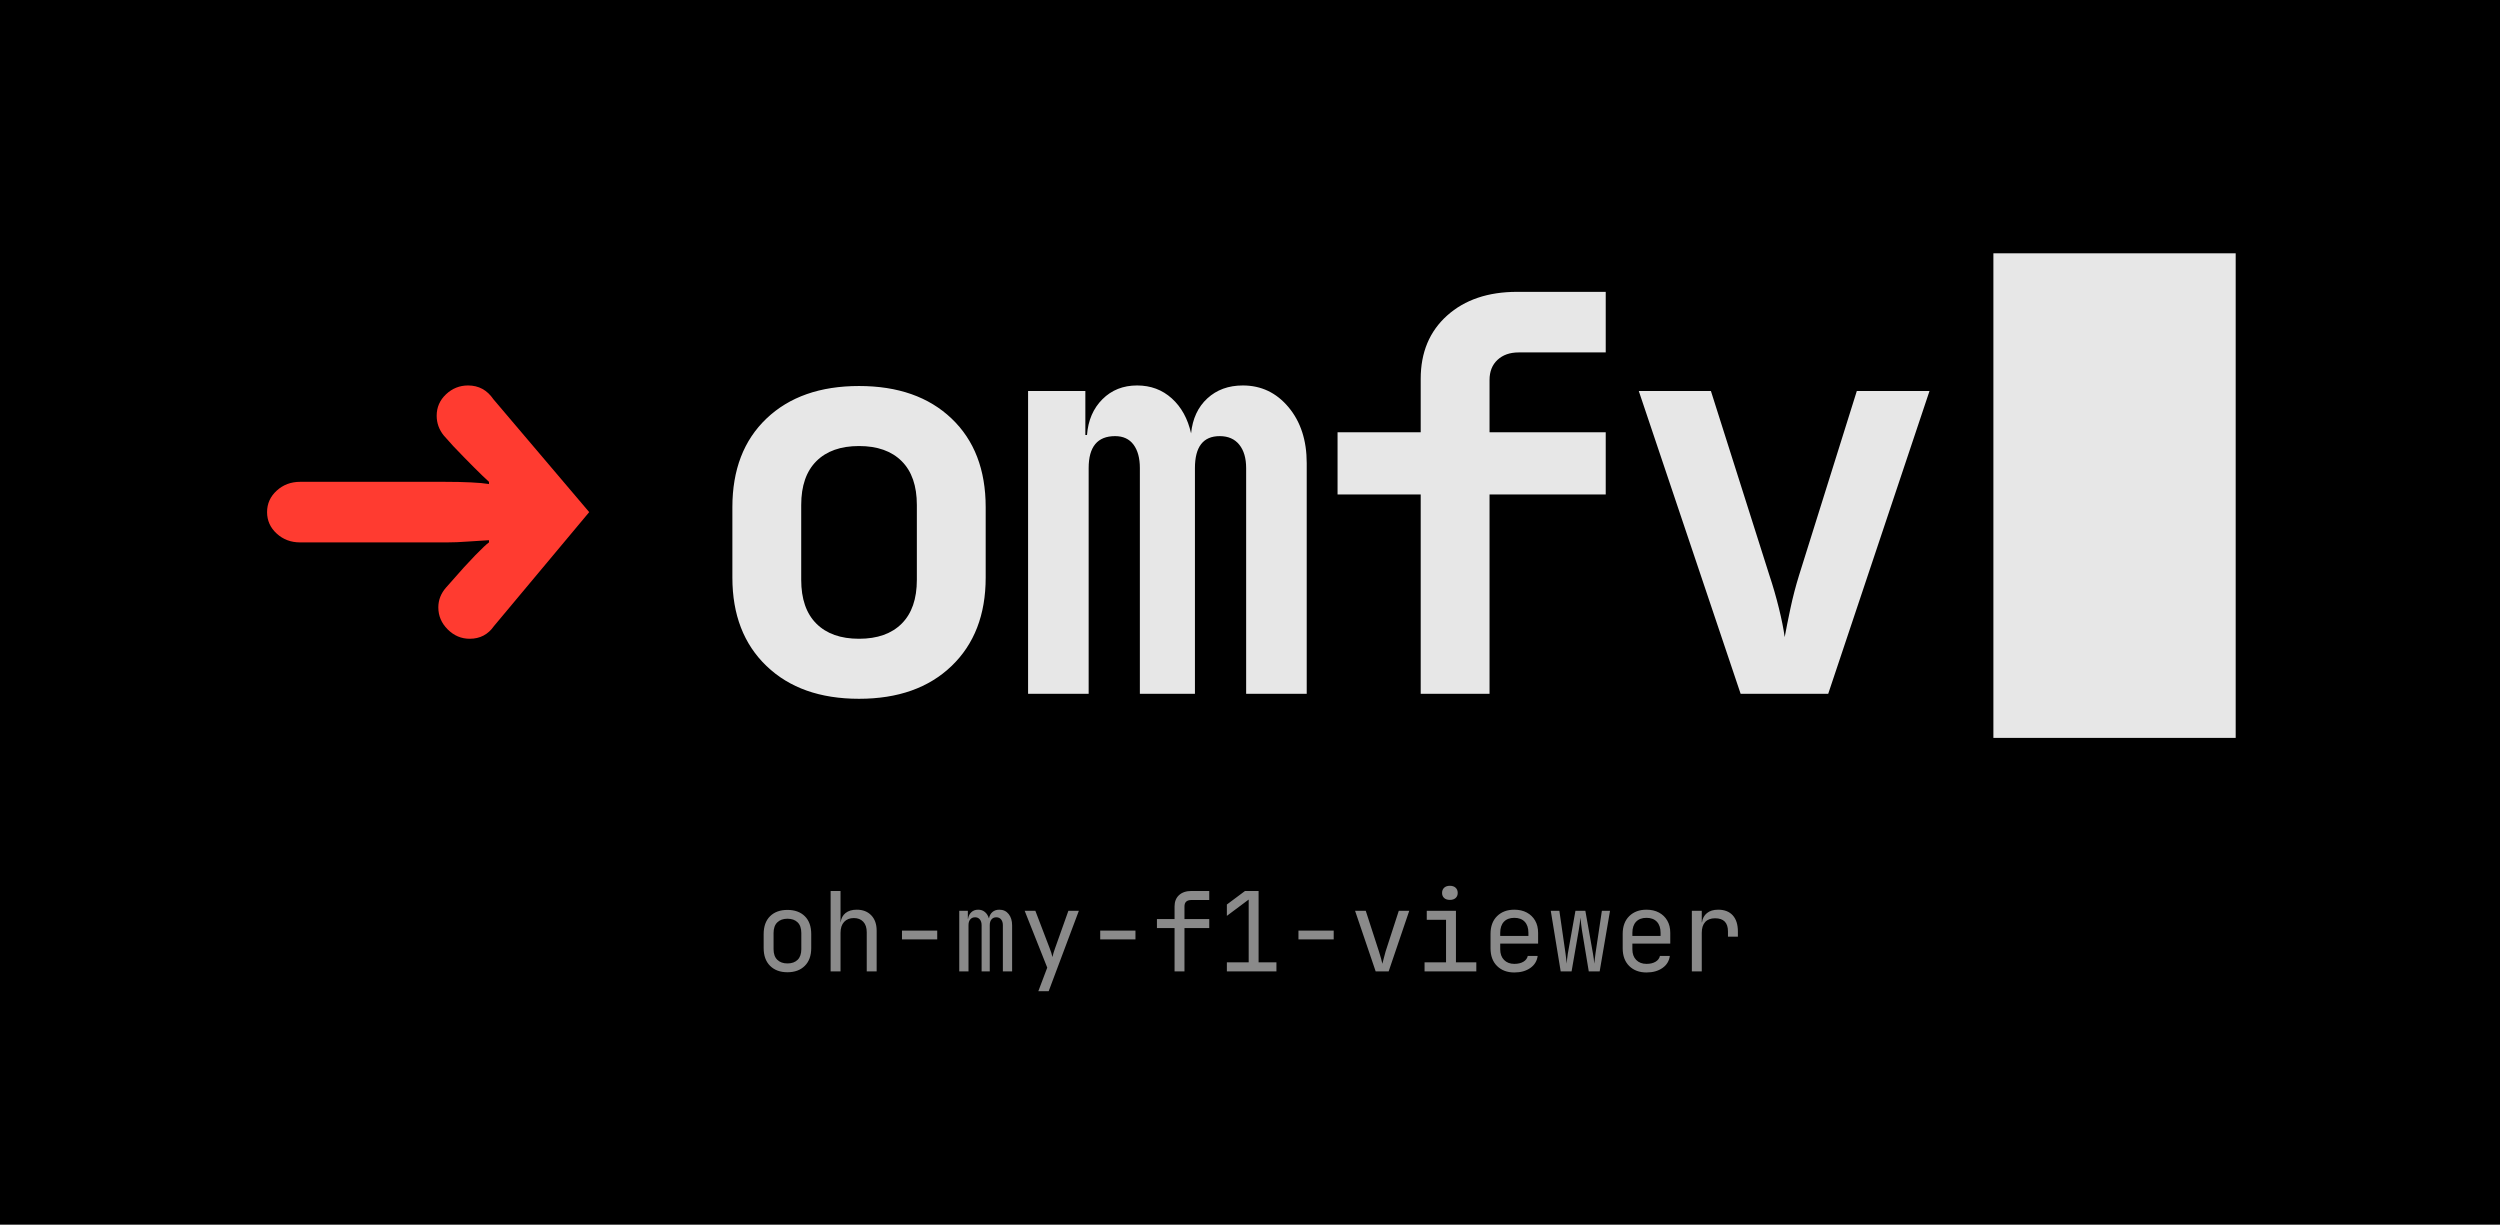
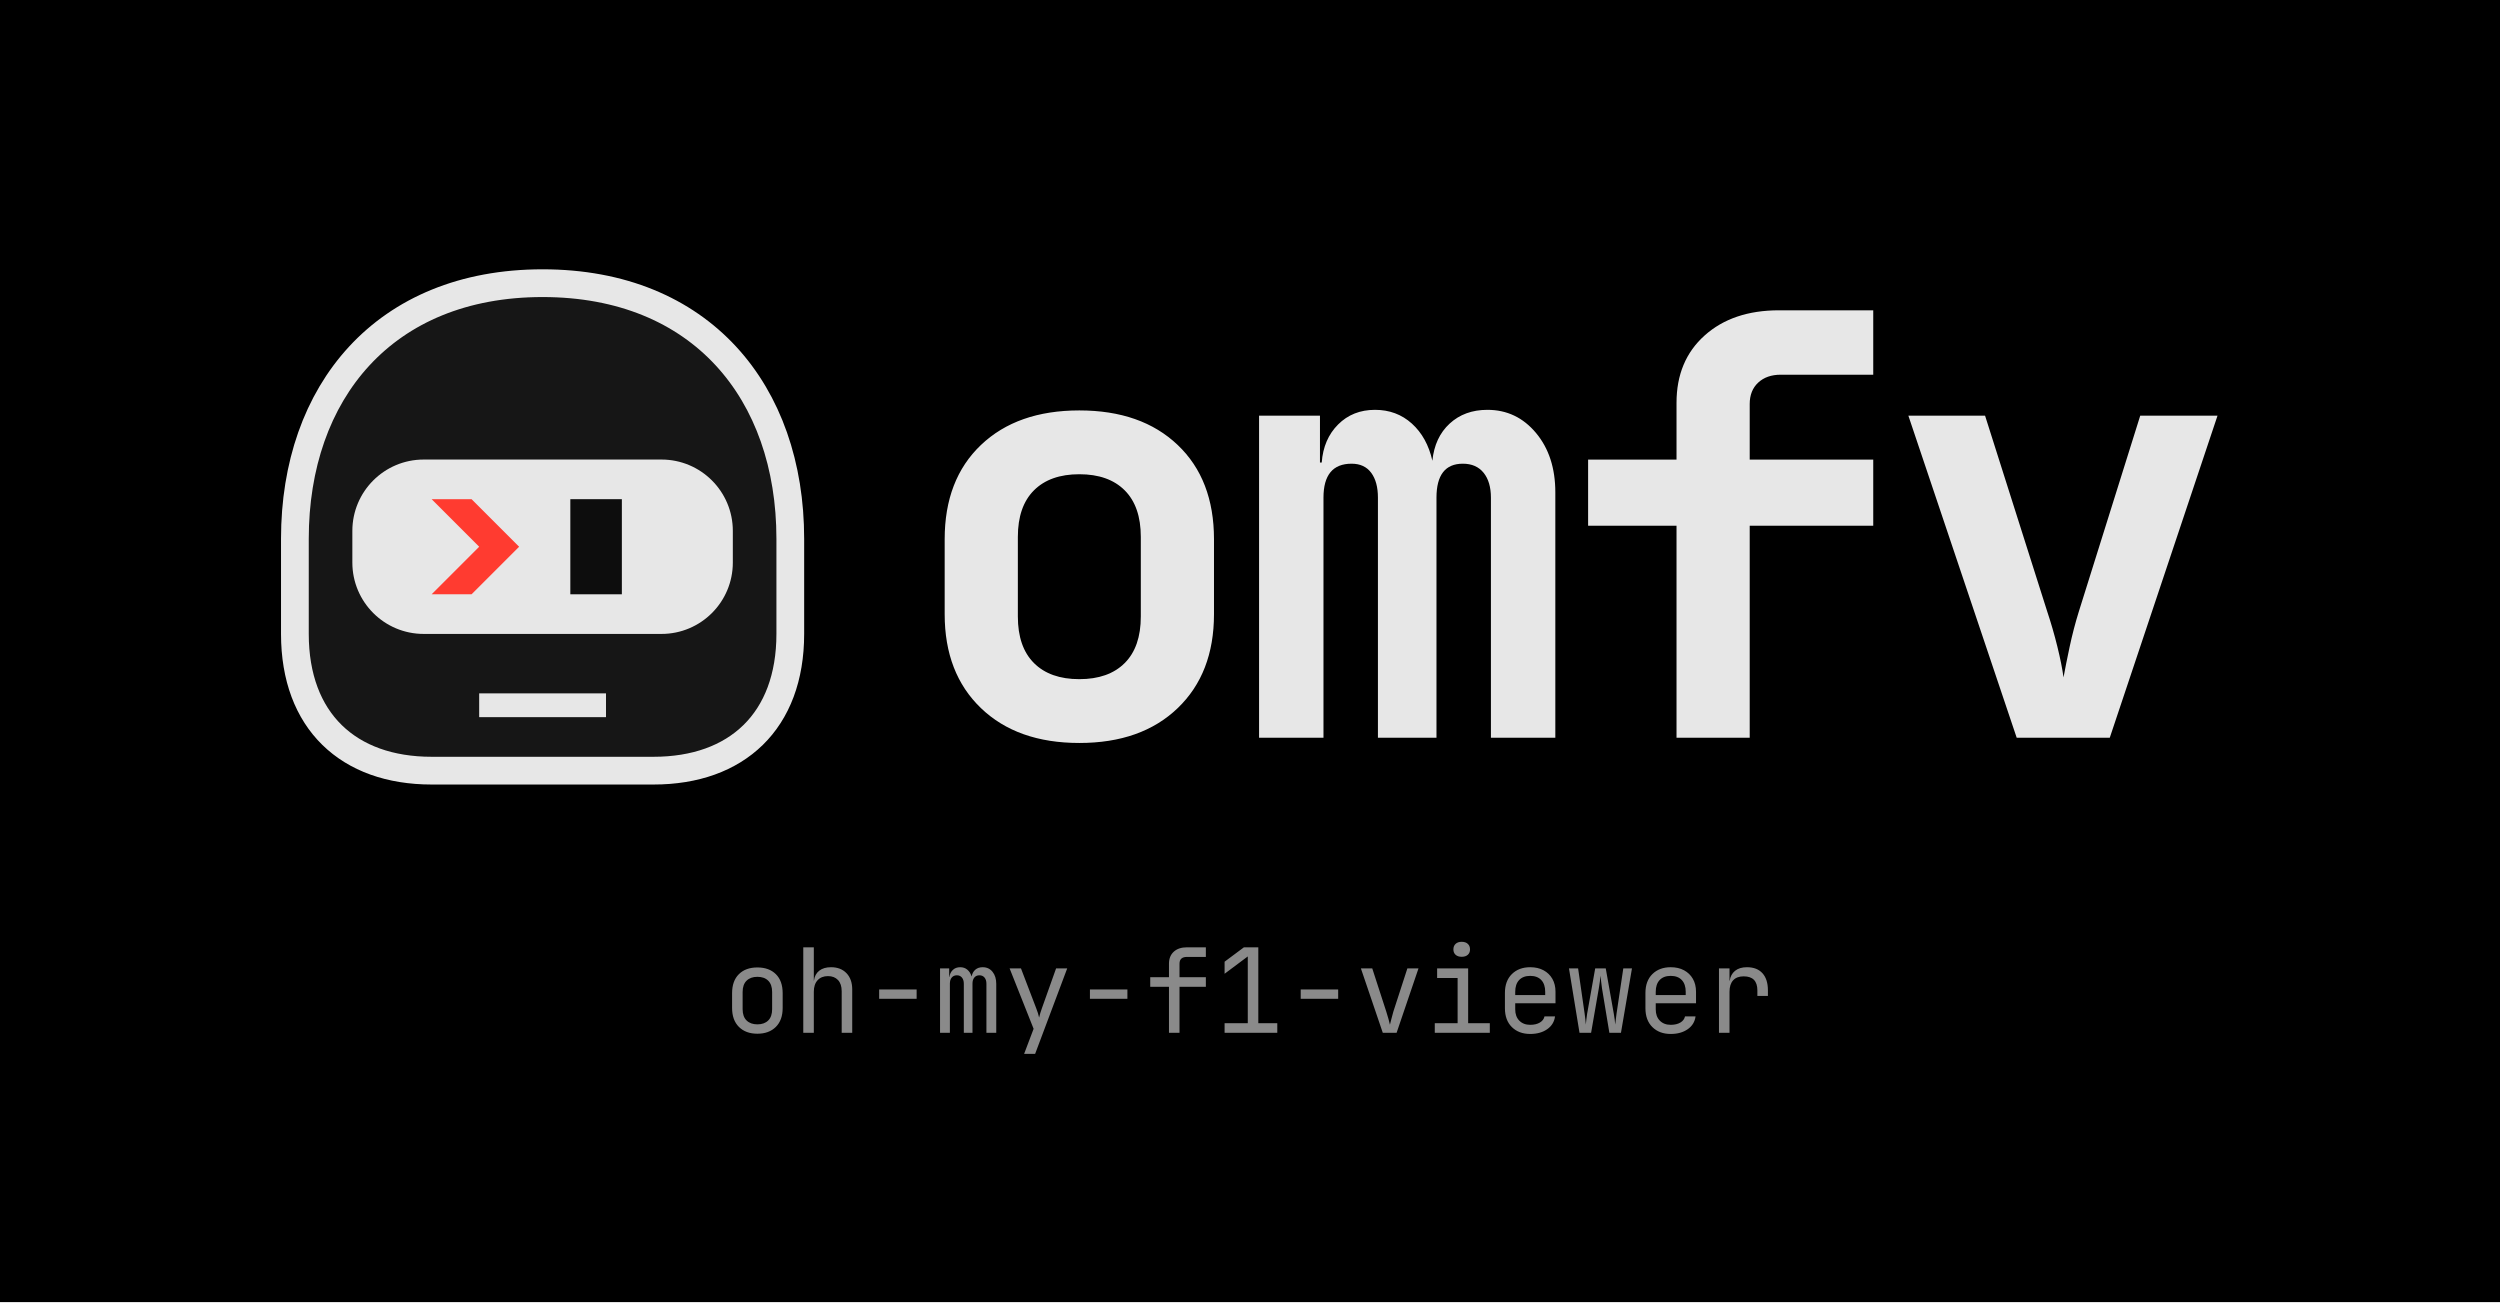
- <svg xmlns="http://www.w3.org/2000/svg" width="454" height="222.4" viewBox="0 0 454 222.4" role="img" aria-label="OMFV, oh-my-f1-viewer">
-   <rect width="454" height="222.4" fill="#000000" />
-   <path fill="#ff3b30" d="M85.30 116.00Q83.00 116.00 81.30 114.30Q79.60 112.60 79.60 110.30Q79.60 108.30 81.00 106.70L81.80 105.80Q84.40 102.80 86.30 100.85Q88.20 98.90 88.80 98.50L88.80 98.10Q86.90 98.20 84.90 98.35Q82.90 98.50 81.20 98.50L54.50 98.50Q52.00 98.50 50.25 96.90Q48.50 95.30 48.50 93.00Q48.50 90.70 50.25 89.10Q52.00 87.50 54.50 87.50L80.80 87.50Q83.40 87.50 85.50 87.60Q87.60 87.70 88.80 87.90L88.80 87.50Q87.80 86.60 86.05 84.85Q84.30 83.10 82.30 81.00L80.60 79.10Q79.30 77.50 79.30 75.50Q79.30 73.20 81.00 71.60Q82.70 70.00 85.00 70.00Q87.90 70.00 89.60 72.50L107.00 93.00L89.70 113.70Q88.10 116.00 85.30 116.00Z" />
-   <path fill="#e7e7e7" d="M156.00 126.90Q145.40 126.90 139.20 120.95Q133.00 115.00 133.00 104.90L133.00 92.10Q133.00 81.90 139.20 76.00Q145.40 70.10 156.00 70.10Q166.60 70.10 172.80 76.00Q179.00 81.90 179.00 92.10L179.00 104.90Q179.00 115.00 172.80 120.95Q166.60 126.90 156.00 126.90ZM156.00 116.00Q161.00 116.00 163.75 113.25Q166.50 110.50 166.50 105.30L166.50 91.70Q166.50 86.50 163.75 83.75Q161.00 81.00 156.00 81.00Q151.00 81.00 148.25 83.75Q145.50 86.50 145.50 91.70L145.50 105.30Q145.50 110.50 148.25 113.25Q151.00 116.00 156.00 116.00ZM186.70 126.00L186.70 71.00L197.10 71.00L197.10 79.00L197.40 79.00Q197.70 75.00 200.20 72.50Q202.70 70.00 206.50 70.00Q210.20 70.00 212.80 72.35Q215.40 74.70 216.30 78.70Q216.70 74.70 219.25 72.35Q221.80 70.00 225.70 70.00Q230.70 70.00 234.00 73.95Q237.30 77.90 237.30 84.10L237.30 126.00L226.30 126.00L226.30 85.00Q226.30 82.30 225.05 80.75Q223.80 79.20 221.50 79.20Q217.00 79.20 217.00 85.00L217.00 126.00L207.00 126.00L207.00 85.00Q207.00 82.30 205.85 80.75Q204.70 79.20 202.50 79.20Q197.70 79.20 197.70 85.00L197.70 126.00L186.70 126.00ZM258.00 126.00L258.00 89.80L242.90 89.80L242.90 78.50L258.00 78.50L258.00 68.80Q258.00 61.60 262.80 57.30Q267.60 53.00 275.50 53.00L291.60 53.00L291.60 64.00L275.80 64.00Q273.40 64.00 271.95 65.35Q270.50 66.70 270.50 69.00L270.50 78.50L291.60 78.50L291.60 89.80L270.50 89.80L270.50 126.00L258.00 126.00ZM316.10 126.00L297.60 71.00L310.70 71.00L321.30 104.40Q322.30 107.40 323.05 110.45Q323.80 113.50 324.10 115.70Q324.50 113.50 325.15 110.45Q325.80 107.40 326.70 104.50L337.20 71.00L350.40 71.00L332.00 126.00L316.10 126.00Z" />
-   <rect fill="#e7e7e7" x="362.00" y="46.00" width="44" height="88" />
-   <path fill="#8a8a8a" d="M143.00 176.56Q141.02 176.56 139.85 175.40Q138.68 174.24 138.68 172.16L138.68 169.64Q138.68 167.54 139.84 166.39Q141.00 165.24 143.00 165.24Q145.00 165.24 146.16 166.39Q147.32 167.54 147.32 169.64L147.32 172.16Q147.32 174.24 146.15 175.40Q144.98 176.56 143.00 176.56ZM143.00 174.96Q144.18 174.96 144.85 174.30Q145.52 173.64 145.52 172.36L145.52 169.44Q145.52 168.16 144.85 167.50Q144.18 166.84 143.00 166.84Q141.84 166.84 141.16 167.50Q140.48 168.16 140.48 169.44L140.48 172.36Q140.48 173.64 141.16 174.30Q141.84 174.96 143.00 174.96ZM150.84 176.40L150.84 161.80L152.64 161.80L152.64 167.50L152.66 167.50Q152.80 166.40 153.56 165.80Q154.32 165.20 155.58 165.20Q157.24 165.20 158.22 166.22Q159.20 167.24 159.20 169.00L159.20 176.40L157.40 176.40L157.40 169.30Q157.40 168.06 156.77 167.39Q156.14 166.72 155.06 166.72Q153.94 166.72 153.29 167.42Q152.64 168.12 152.64 169.40L152.64 176.40L150.84 176.40ZM163.80 170.60L163.80 169.00L170.20 169.00L170.20 170.60L163.80 170.60ZM174.20 176.40L174.20 165.40L175.76 165.40L175.76 166.86L175.80 166.86Q175.90 166.12 176.39 165.66Q176.88 165.20 177.64 165.20Q178.36 165.20 178.86 165.62Q179.36 166.04 179.58 166.76L179.60 166.76Q179.74 166.04 180.23 165.62Q180.72 165.20 181.48 165.20Q182.54 165.20 183.17 165.99Q183.80 166.78 183.80 168.04L183.80 176.40L182.12 176.40L182.12 168.02Q182.12 167.36 181.80 166.97Q181.48 166.58 180.92 166.58Q180.38 166.58 180.06 166.96Q179.74 167.34 179.74 168.00L179.74 176.40L178.26 176.40L178.26 168.02Q178.26 167.36 177.94 166.97Q177.62 166.58 177.08 166.58Q176.52 166.58 176.20 166.96Q175.88 167.34 175.88 168.00L175.88 176.40L174.20 176.40ZM188.56 180.00L190.18 175.72L186.08 165.40L188.02 165.40L190.62 172.20Q190.78 172.60 190.92 173.04Q191.06 173.48 191.12 173.80Q191.18 173.48 191.32 173.04Q191.46 172.60 191.60 172.20L194.02 165.40L195.92 165.40L190.44 180.00L188.56 180.00ZM199.80 170.60L199.80 169.00L206.20 169.00L206.20 170.60L199.80 170.60ZM213.30 176.40L213.30 168.54L210.10 168.54L210.10 166.90L213.30 166.90L213.30 164.60Q213.30 163.30 214.12 162.55Q214.94 161.80 216.38 161.80L219.60 161.80L219.60 163.44L216.38 163.44Q215.10 163.44 215.10 164.60L215.10 166.90L219.60 166.90L219.60 168.54L215.10 168.54L215.10 176.40L213.30 176.40ZM222.80 176.40L222.80 174.76L226.76 174.76L226.76 163.36L222.80 166.32L222.80 164.26L226.10 161.80L228.56 161.80L228.56 174.76L231.80 174.76L231.80 176.40L222.80 176.40ZM235.80 170.60L235.80 169.00L242.20 169.00L242.20 170.60L235.80 170.60ZM249.82 176.40L246.08 165.40L248.02 165.40L250.42 172.80Q250.64 173.46 250.80 174.07Q250.96 174.68 251.04 175.02Q251.14 174.68 251.28 174.07Q251.42 173.46 251.62 172.80L254.02 165.40L255.92 165.40L252.18 176.40L249.82 176.40ZM258.70 176.40L258.70 174.76L262.60 174.76L262.60 167.04L259.10 167.04L259.10 165.40L264.40 165.40L264.40 174.76L268.10 174.76L268.10 176.40L258.70 176.40ZM263.30 163.42Q262.64 163.42 262.26 163.08Q261.88 162.74 261.88 162.16Q261.88 161.56 262.26 161.21Q262.64 160.86 263.30 160.86Q263.96 160.86 264.34 161.21Q264.72 161.56 264.72 162.16Q264.72 162.74 264.34 163.08Q263.96 163.42 263.30 163.42ZM275.00 176.60Q273.06 176.60 271.87 175.43Q270.68 174.26 270.68 172.20L270.68 169.60Q270.68 167.54 271.87 166.37Q273.06 165.20 275.00 165.20Q276.30 165.20 277.27 165.72Q278.24 166.24 278.78 167.18Q279.32 168.12 279.32 169.40L279.32 171.36L272.44 171.36L272.44 172.40Q272.44 173.62 273.14 174.33Q273.84 175.04 275.00 175.04Q276.00 175.04 276.65 174.65Q277.30 174.26 277.44 173.60L279.24 173.60Q279.06 174.98 277.90 175.79Q276.74 176.60 275.00 176.60ZM272.44 169.96L277.56 169.96L277.56 169.40Q277.56 168.10 276.89 167.39Q276.22 166.68 275.00 166.68Q273.78 166.68 273.11 167.39Q272.44 168.10 272.44 169.40L272.44 169.96ZM283.42 176.40L281.62 165.40L283.18 165.40L284.30 173.16Q284.36 173.60 284.42 174.13Q284.48 174.66 284.50 175.00Q284.54 174.66 284.59 174.13Q284.64 173.60 284.72 173.16L286.10 165.40L287.90 165.40L289.28 173.16Q289.36 173.60 289.43 174.13Q289.50 174.66 289.52 175.00Q289.56 174.66 289.62 174.13Q289.68 173.60 289.74 173.16L290.90 165.40L292.38 165.40L290.50 176.40L288.52 176.40L287.26 168.80Q287.18 168.24 287.11 167.61Q287.04 166.98 287.00 166.64Q286.98 166.98 286.90 167.61Q286.82 168.24 286.72 168.80L285.40 176.40L283.42 176.40ZM299.00 176.60Q297.06 176.60 295.87 175.43Q294.68 174.26 294.68 172.20L294.68 169.60Q294.68 167.54 295.87 166.37Q297.06 165.20 299.00 165.20Q300.30 165.20 301.27 165.72Q302.24 166.24 302.78 167.18Q303.32 168.12 303.32 169.40L303.32 171.36L296.44 171.36L296.44 172.40Q296.44 173.62 297.14 174.33Q297.84 175.04 299.00 175.04Q300.00 175.04 300.65 174.65Q301.30 174.26 301.44 173.60L303.24 173.60Q303.06 174.98 301.90 175.79Q300.74 176.60 299.00 176.60ZM296.44 169.96L301.56 169.96L301.56 169.40Q301.56 168.10 300.89 167.39Q300.22 166.68 299.00 166.68Q297.78 166.68 297.11 167.39Q296.44 168.10 296.44 169.40L296.44 169.96ZM307.24 176.40L307.24 165.40L309.04 165.40L309.04 167.50L309.08 167.50Q309.22 166.44 309.98 165.82Q310.74 165.20 312.02 165.20Q313.74 165.20 314.67 166.23Q315.60 167.26 315.60 169.16L315.60 170.10L313.80 170.10L313.80 169.16Q313.80 166.76 311.46 166.76Q310.28 166.76 309.66 167.44Q309.04 168.12 309.04 169.40L309.04 176.40L307.24 176.40Z" />
+ <svg xmlns="http://www.w3.org/2000/svg" width="427" height="222.4" viewBox="0 0 427 222.4" role="img" aria-label="OMFV, oh-my-f1-viewer">
+   <rect width="427" height="222.4" fill="#000000" />
+   <g transform="translate(27.69 25.69) scale(0.67692)">
+     <path fill="#161616" stroke="#e7e7e7" stroke-width="7" stroke-linejoin="round" d="M96 33.5C136 33.5 158.5 61 158.5 98L158.5 122C158.5 144 145 156.5 124 156.5L68 156.5C47 156.5 33.5 144 33.5 122L33.5 98C33.5 61 56 33.5 96 33.5Z" />
+     <rect fill="#e7e7e7" x="48" y="78" width="96" height="44" rx="18" />
+     <path fill="#ff3b30" d="M68 88L78.08 88L90.08 100L78.08 112L68 112L80 100Z" />
+     <rect fill="#0d0d0d" x="103" y="88" width="13" height="24" />
+     <rect fill="#e7e7e7" x="80" y="137" width="32" height="6" />
+   </g>
+   <path fill="#e7e7e7" d="M184.35 126.90Q173.75 126.90 167.55 120.95Q161.35 115.00 161.35 104.90L161.35 92.10Q161.35 81.90 167.55 76.00Q173.75 70.10 184.35 70.10Q194.95 70.10 201.15 76.00Q207.35 81.90 207.35 92.10L207.35 104.90Q207.35 115.00 201.15 120.95Q194.95 126.90 184.35 126.90ZM184.35 116.00Q189.35 116.00 192.10 113.25Q194.85 110.50 194.85 105.30L194.85 91.70Q194.85 86.50 192.10 83.75Q189.35 81.00 184.35 81.00Q179.35 81.00 176.60 83.75Q173.85 86.50 173.85 91.70L173.85 105.30Q173.85 110.50 176.60 113.25Q179.35 116.00 184.35 116.00ZM215.05 126.00L215.05 71.00L225.45 71.00L225.45 79.00L225.75 79.00Q226.05 75.00 228.55 72.50Q231.05 70.00 234.85 70.00Q238.55 70.00 241.15 72.35Q243.75 74.70 244.65 78.70Q245.05 74.70 247.60 72.35Q250.15 70.00 254.05 70.00Q259.05 70.00 262.35 73.95Q265.65 77.90 265.65 84.10L265.65 126.00L254.65 126.00L254.65 85.00Q254.65 82.30 253.40 80.75Q252.15 79.20 249.85 79.20Q245.35 79.20 245.35 85.00L245.35 126.00L235.35 126.00L235.35 85.00Q235.35 82.30 234.20 80.75Q233.05 79.20 230.85 79.20Q226.05 79.20 226.05 85.00L226.05 126.00L215.05 126.00ZM286.35 126.00L286.35 89.80L271.25 89.80L271.25 78.50L286.35 78.50L286.35 68.80Q286.35 61.60 291.15 57.30Q295.95 53.00 303.85 53.00L319.95 53.00L319.95 64.00L304.15 64.00Q301.75 64.00 300.30 65.35Q298.85 66.70 298.85 69.00L298.85 78.50L319.95 78.50L319.95 89.80L298.85 89.80L298.85 126.00L286.35 126.00ZM344.45 126.00L325.95 71.00L339.05 71.00L349.65 104.40Q350.65 107.40 351.40 110.45Q352.15 113.50 352.45 115.70Q352.85 113.50 353.50 110.45Q354.15 107.40 355.05 104.50L365.55 71.00L378.75 71.00L360.35 126.00L344.45 126.00Z" />
+   <path fill="#8a8a8a" d="M129.36 176.56Q127.38 176.56 126.21 175.40Q125.04 174.24 125.04 172.16L125.04 169.64Q125.04 167.54 126.20 166.39Q127.36 165.24 129.36 165.24Q131.36 165.24 132.52 166.39Q133.68 167.54 133.68 169.64L133.68 172.16Q133.68 174.24 132.51 175.40Q131.34 176.56 129.36 176.56ZM129.36 174.96Q130.54 174.96 131.21 174.30Q131.88 173.64 131.88 172.36L131.88 169.44Q131.88 168.16 131.21 167.50Q130.54 166.84 129.36 166.84Q128.20 166.84 127.52 167.50Q126.84 168.16 126.84 169.44L126.84 172.36Q126.84 173.64 127.52 174.30Q128.20 174.96 129.36 174.96ZM137.20 176.40L137.20 161.80L139.00 161.80L139.00 167.50L139.02 167.50Q139.16 166.40 139.92 165.80Q140.68 165.20 141.94 165.20Q143.60 165.20 144.58 166.22Q145.56 167.24 145.56 169.00L145.56 176.40L143.76 176.40L143.76 169.30Q143.76 168.06 143.13 167.39Q142.50 166.72 141.42 166.72Q140.30 166.72 139.65 167.42Q139.00 168.12 139.00 169.40L139.00 176.40L137.20 176.40ZM150.16 170.60L150.16 169.00L156.56 169.00L156.56 170.60L150.16 170.60ZM160.56 176.40L160.56 165.40L162.12 165.40L162.12 166.86L162.16 166.86Q162.26 166.12 162.75 165.66Q163.24 165.20 164.00 165.20Q164.72 165.20 165.22 165.62Q165.72 166.04 165.94 166.76L165.96 166.76Q166.10 166.04 166.59 165.62Q167.08 165.20 167.84 165.20Q168.90 165.20 169.53 165.99Q170.16 166.78 170.16 168.04L170.16 176.40L168.48 176.40L168.48 168.02Q168.48 167.36 168.16 166.97Q167.84 166.58 167.28 166.58Q166.74 166.58 166.42 166.96Q166.10 167.34 166.10 168.00L166.10 176.40L164.62 176.40L164.62 168.02Q164.62 167.36 164.30 166.97Q163.98 166.58 163.44 166.58Q162.88 166.58 162.56 166.96Q162.24 167.34 162.24 168.00L162.24 176.40L160.56 176.40ZM174.92 180.00L176.54 175.72L172.44 165.40L174.38 165.40L176.98 172.20Q177.14 172.60 177.28 173.04Q177.42 173.48 177.48 173.80Q177.54 173.48 177.68 173.04Q177.82 172.60 177.96 172.20L180.38 165.40L182.28 165.40L176.80 180.00L174.92 180.00ZM186.16 170.60L186.16 169.00L192.56 169.00L192.56 170.60L186.16 170.60ZM199.66 176.40L199.66 168.54L196.46 168.54L196.46 166.90L199.66 166.90L199.66 164.60Q199.66 163.30 200.48 162.55Q201.30 161.80 202.74 161.80L205.96 161.80L205.96 163.44L202.74 163.44Q201.46 163.44 201.46 164.60L201.46 166.90L205.96 166.90L205.96 168.54L201.46 168.54L201.46 176.40L199.66 176.40ZM209.16 176.40L209.16 174.76L213.12 174.76L213.12 163.36L209.16 166.32L209.16 164.26L212.46 161.80L214.92 161.80L214.92 174.76L218.16 174.76L218.16 176.40L209.16 176.40ZM222.16 170.60L222.16 169.00L228.56 169.00L228.56 170.60L222.16 170.60ZM236.18 176.40L232.44 165.40L234.38 165.40L236.78 172.80Q237.00 173.46 237.16 174.07Q237.32 174.68 237.40 175.02Q237.50 174.68 237.64 174.07Q237.78 173.46 237.98 172.80L240.38 165.40L242.28 165.40L238.54 176.40L236.18 176.40ZM245.06 176.40L245.06 174.76L248.96 174.76L248.96 167.04L245.46 167.04L245.46 165.40L250.76 165.40L250.76 174.76L254.46 174.76L254.46 176.40L245.06 176.40ZM249.66 163.42Q249.00 163.42 248.62 163.08Q248.24 162.74 248.24 162.16Q248.24 161.56 248.62 161.21Q249.00 160.86 249.66 160.86Q250.32 160.86 250.70 161.21Q251.08 161.56 251.08 162.16Q251.08 162.74 250.70 163.08Q250.32 163.42 249.66 163.42ZM261.36 176.60Q259.42 176.60 258.23 175.43Q257.04 174.26 257.04 172.20L257.04 169.60Q257.04 167.54 258.23 166.37Q259.42 165.20 261.36 165.20Q262.66 165.20 263.63 165.72Q264.60 166.24 265.14 167.18Q265.68 168.12 265.68 169.40L265.68 171.36L258.80 171.36L258.80 172.40Q258.80 173.62 259.50 174.33Q260.20 175.04 261.36 175.04Q262.36 175.04 263.01 174.65Q263.66 174.26 263.80 173.60L265.60 173.60Q265.42 174.98 264.26 175.79Q263.10 176.60 261.36 176.60ZM258.80 169.96L263.92 169.96L263.92 169.40Q263.92 168.10 263.25 167.39Q262.58 166.68 261.36 166.68Q260.14 166.68 259.47 167.39Q258.80 168.10 258.80 169.40L258.80 169.96ZM269.78 176.40L267.98 165.40L269.54 165.40L270.66 173.16Q270.72 173.60 270.78 174.13Q270.84 174.66 270.86 175.00Q270.90 174.66 270.95 174.13Q271.00 173.60 271.08 173.16L272.46 165.40L274.26 165.40L275.64 173.16Q275.72 173.60 275.79 174.13Q275.86 174.66 275.88 175.00Q275.92 174.66 275.98 174.13Q276.04 173.60 276.10 173.16L277.26 165.40L278.74 165.40L276.86 176.40L274.88 176.40L273.62 168.80Q273.54 168.24 273.47 167.61Q273.40 166.98 273.36 166.64Q273.34 166.98 273.26 167.61Q273.18 168.24 273.08 168.80L271.76 176.40L269.78 176.40ZM285.36 176.60Q283.42 176.60 282.23 175.43Q281.04 174.26 281.04 172.20L281.04 169.60Q281.04 167.54 282.23 166.37Q283.42 165.20 285.36 165.20Q286.66 165.20 287.63 165.72Q288.60 166.24 289.14 167.18Q289.68 168.12 289.68 169.40L289.68 171.36L282.80 171.36L282.80 172.40Q282.80 173.62 283.50 174.33Q284.20 175.04 285.36 175.04Q286.36 175.04 287.01 174.65Q287.66 174.26 287.80 173.60L289.60 173.60Q289.42 174.98 288.26 175.79Q287.10 176.60 285.36 176.60ZM282.80 169.96L287.92 169.96L287.92 169.40Q287.92 168.10 287.25 167.39Q286.58 166.68 285.36 166.68Q284.14 166.68 283.47 167.39Q282.80 168.10 282.80 169.40L282.80 169.96ZM293.60 176.40L293.60 165.40L295.40 165.40L295.40 167.50L295.44 167.50Q295.58 166.44 296.34 165.82Q297.10 165.20 298.38 165.20Q300.10 165.20 301.03 166.23Q301.96 167.26 301.96 169.16L301.96 170.10L300.16 170.10L300.16 169.16Q300.16 166.76 297.82 166.76Q296.64 166.76 296.02 167.44Q295.40 168.12 295.40 169.40L295.40 176.40L293.60 176.40Z" />
</svg>
